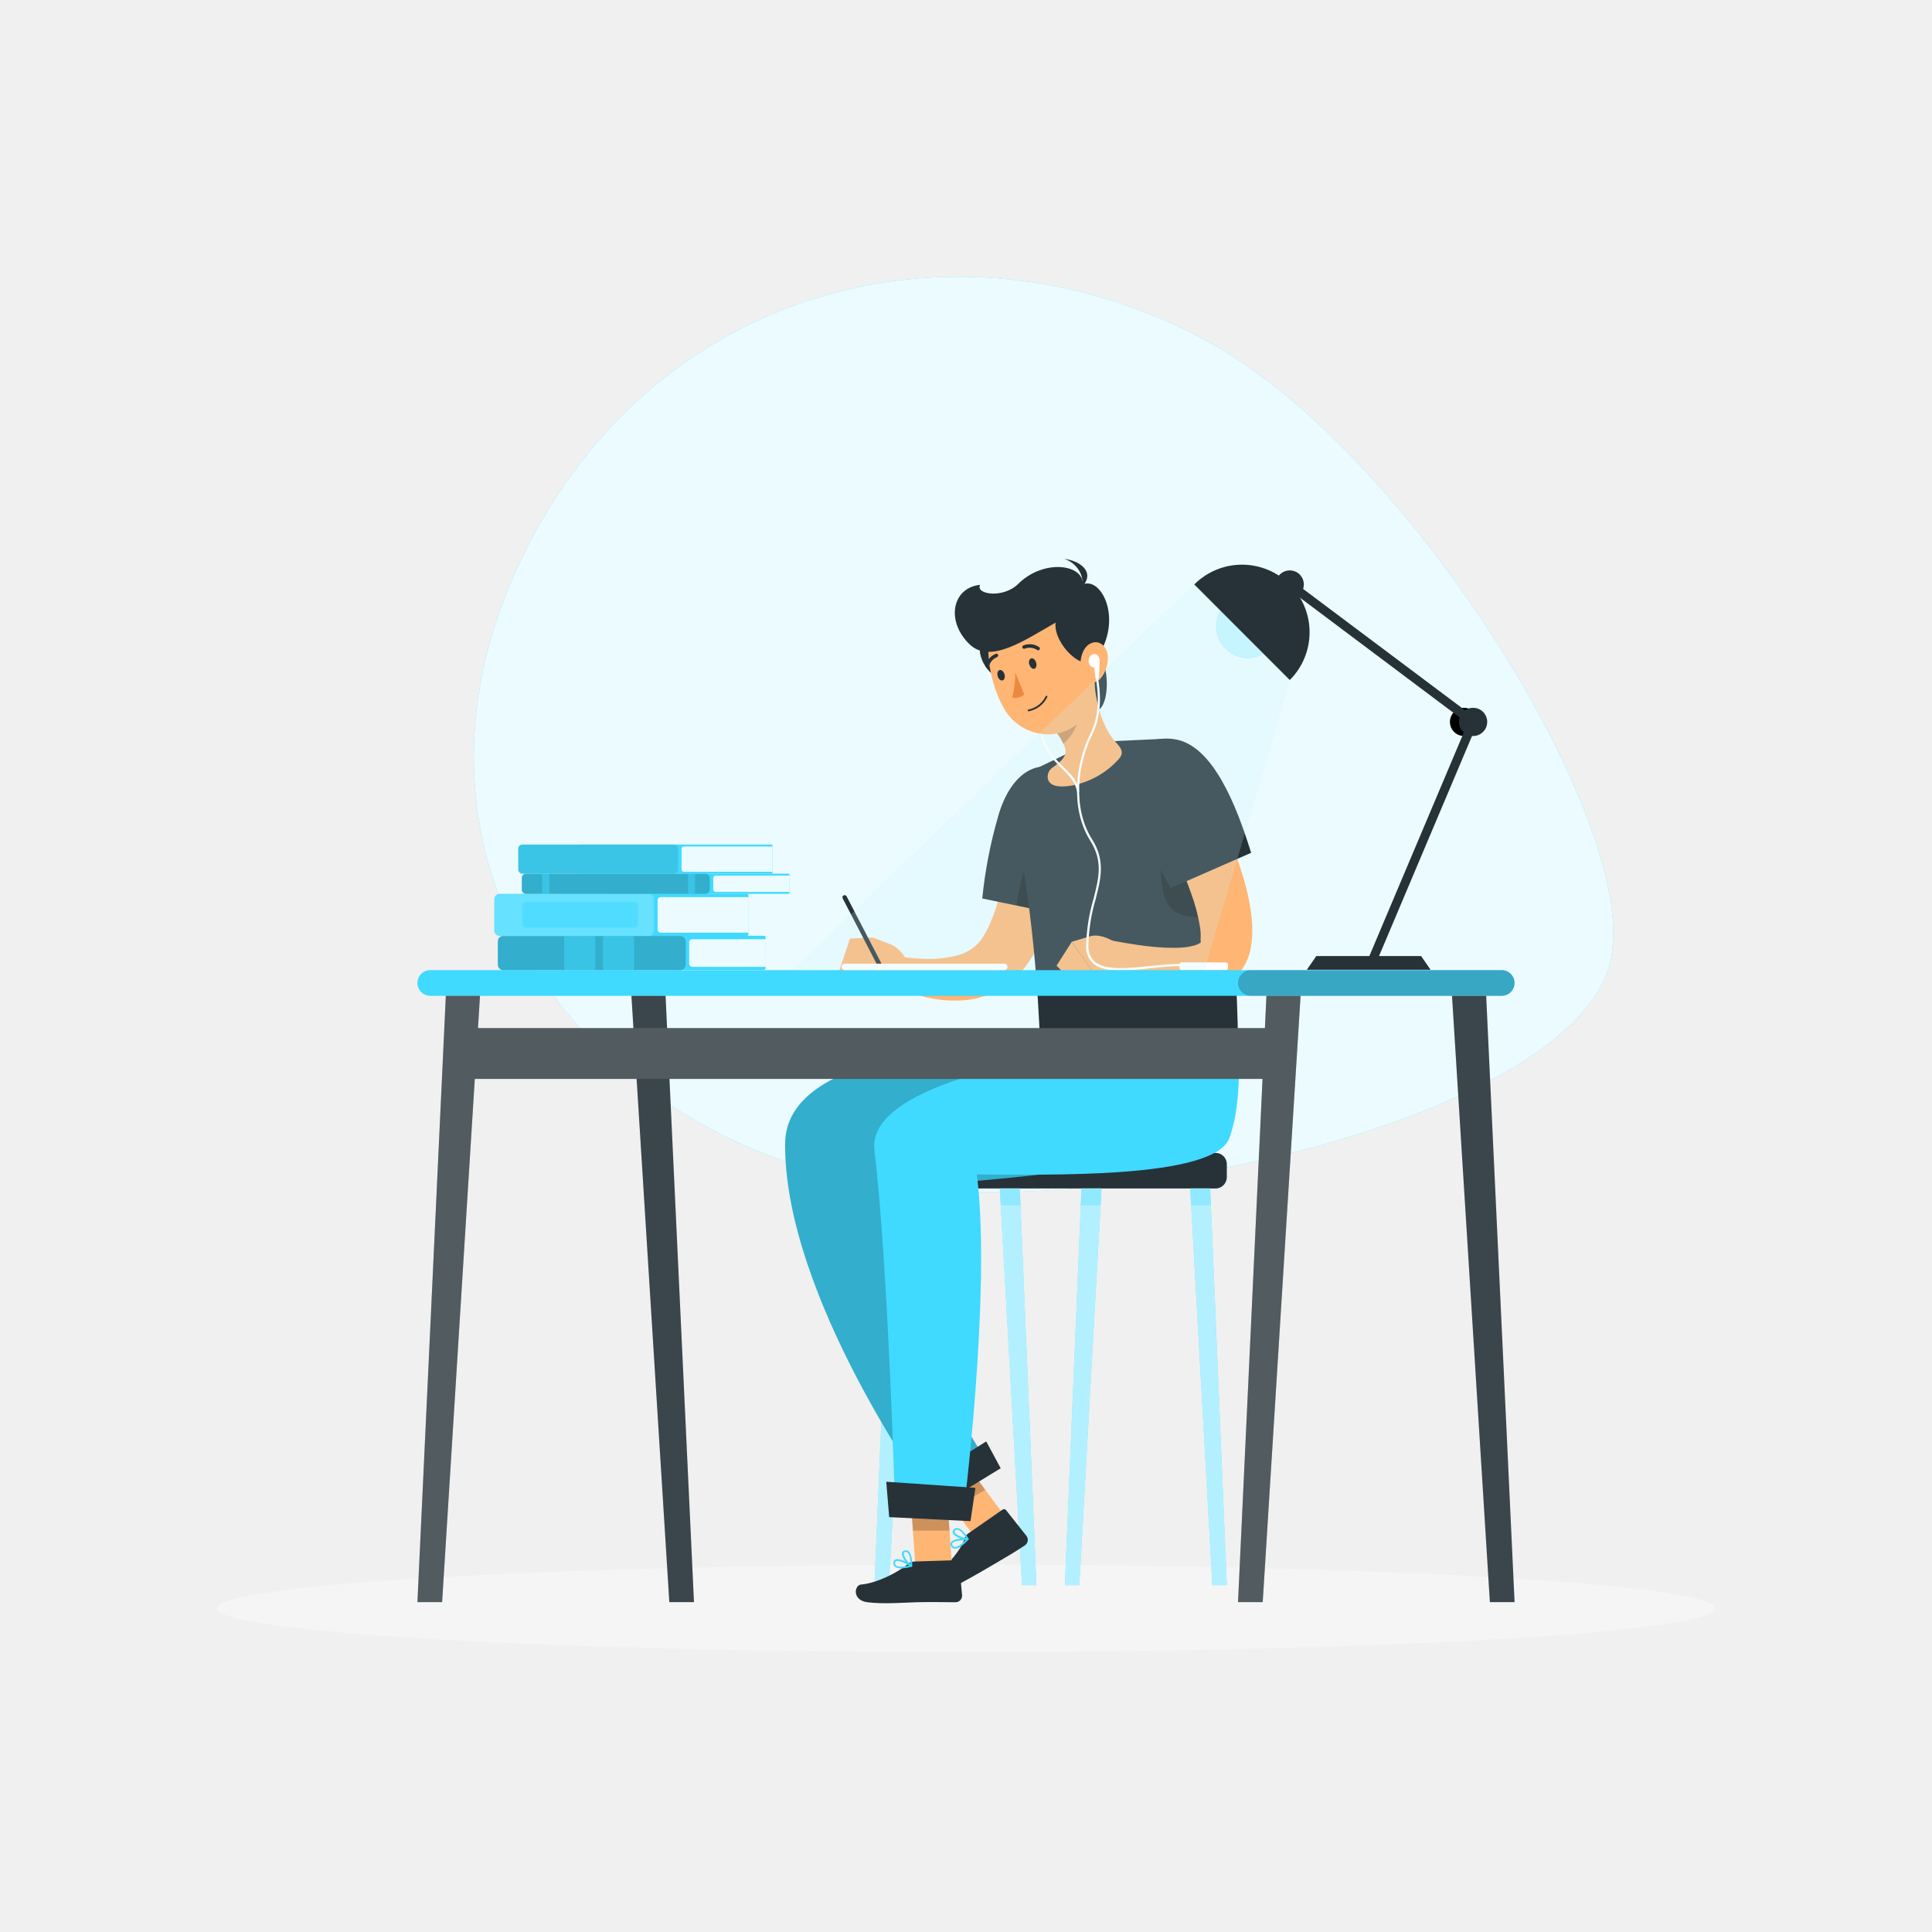
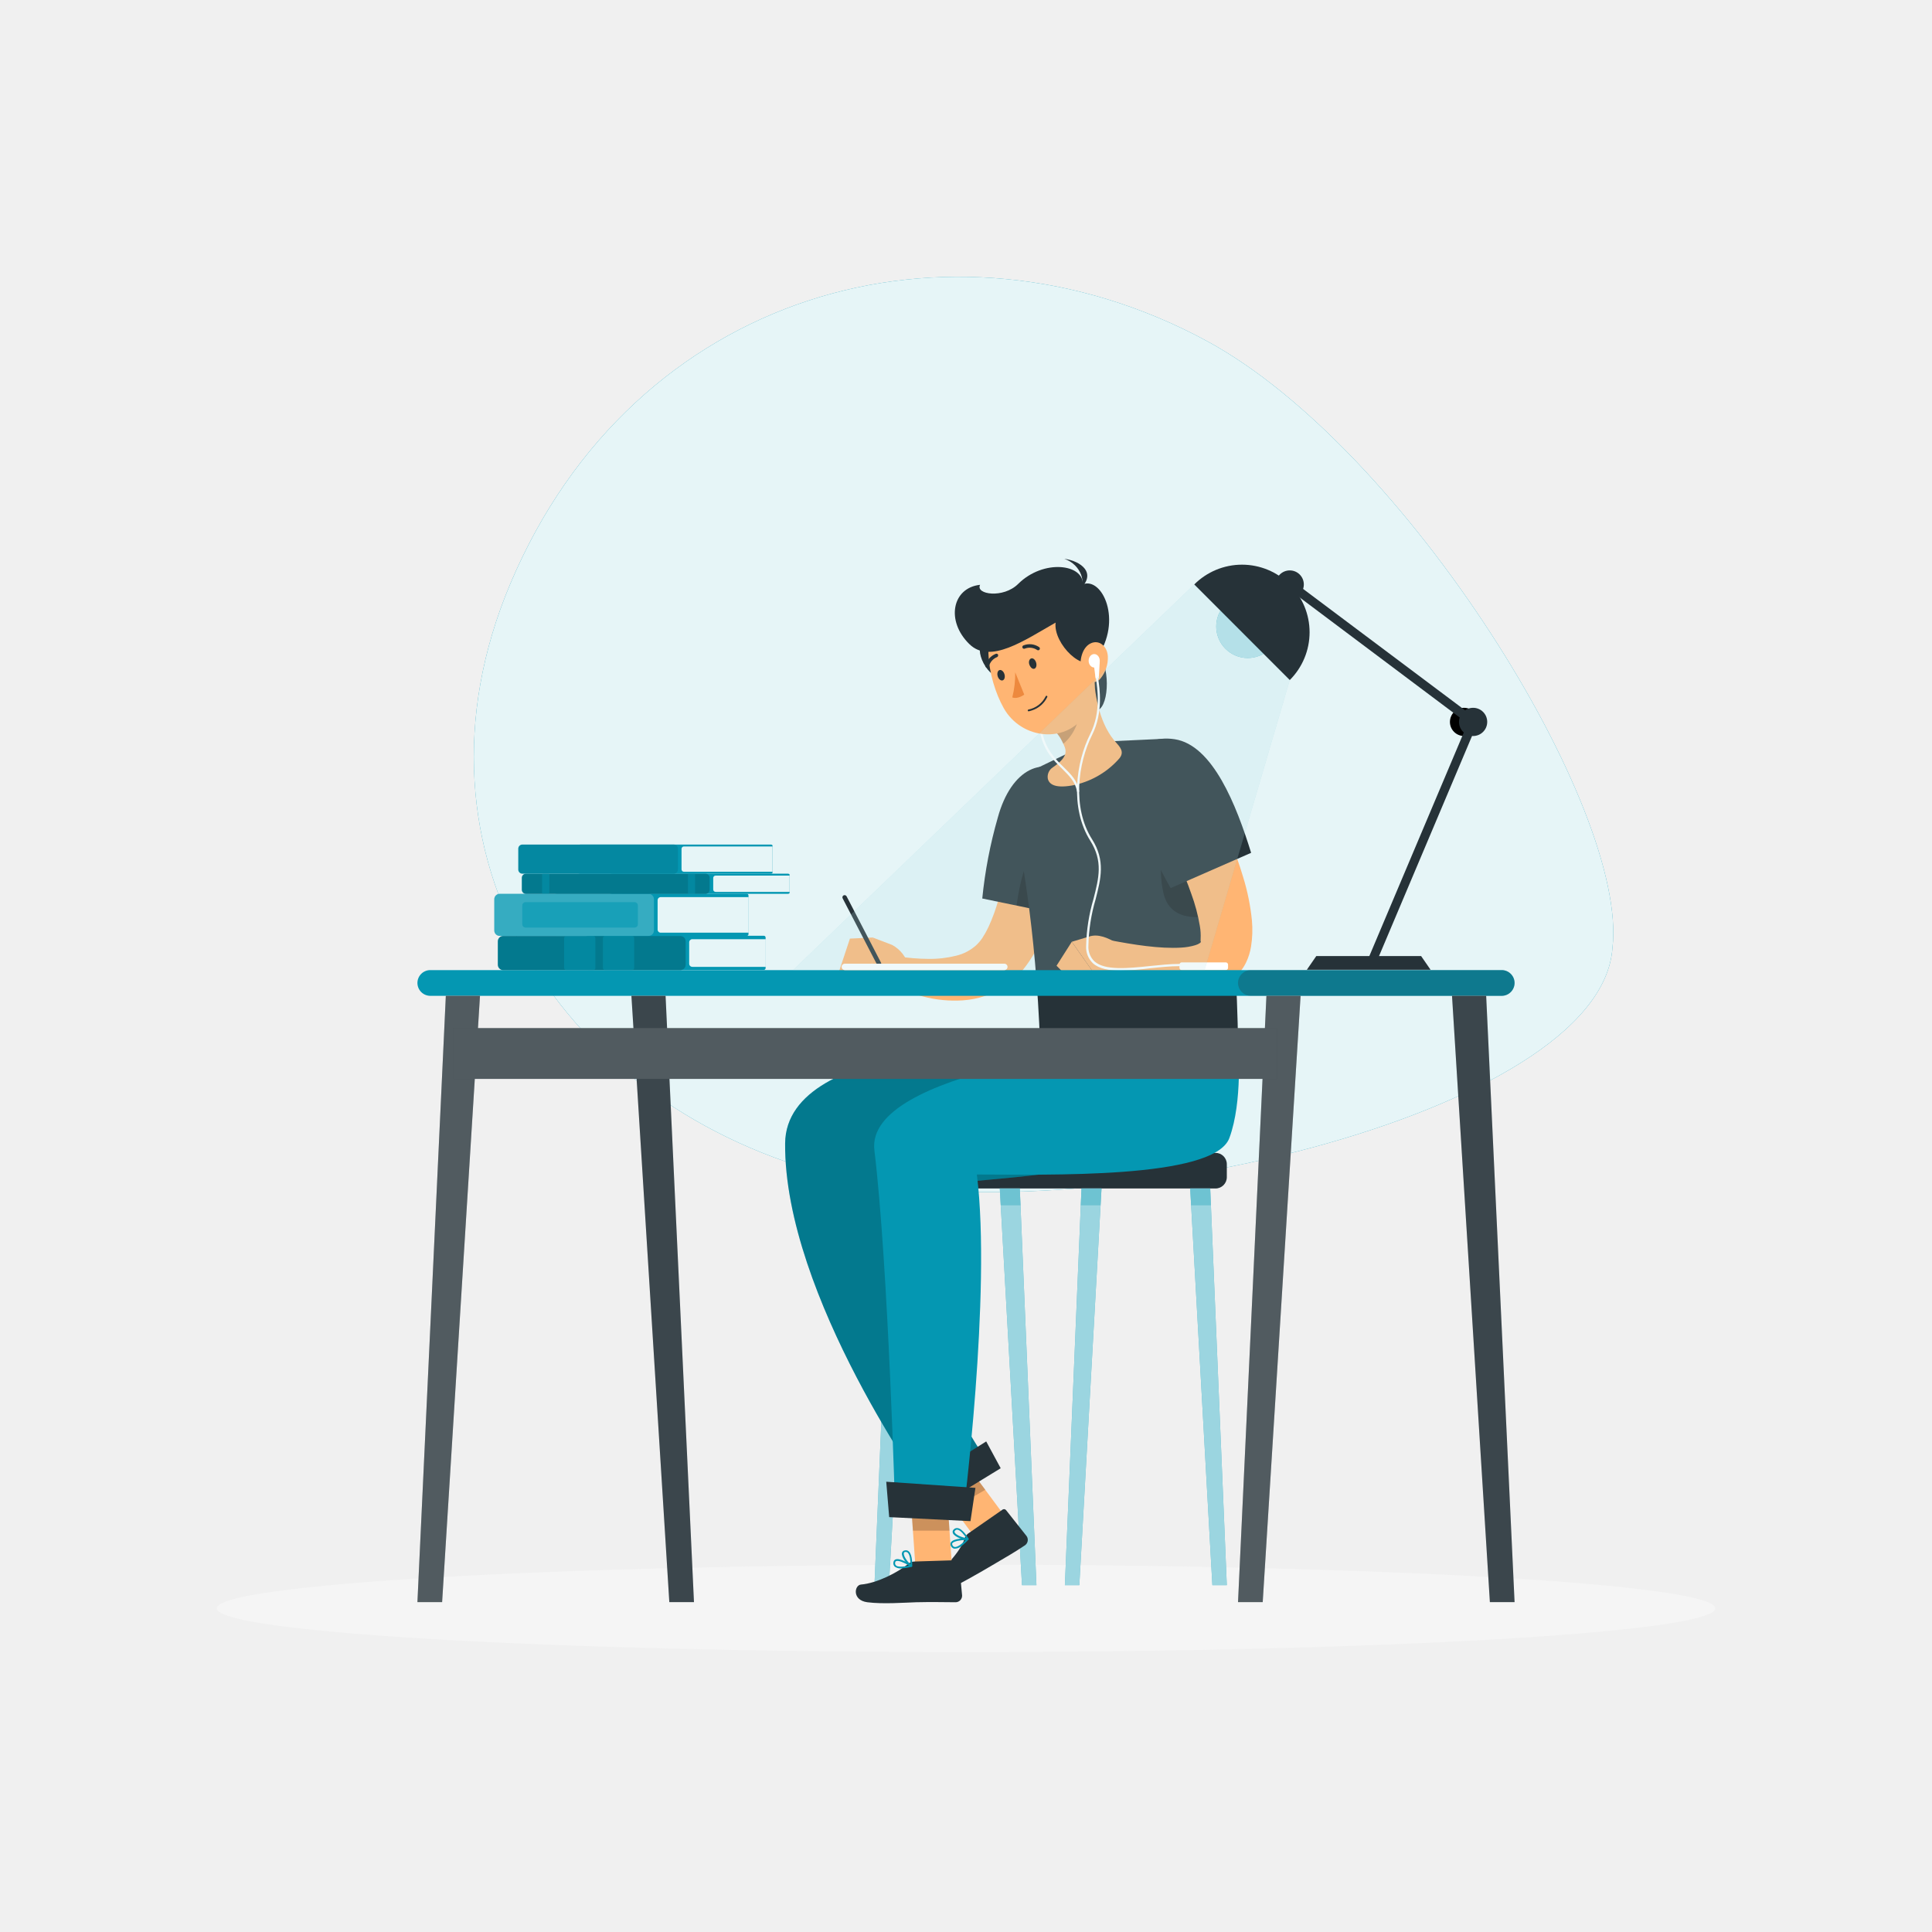
<svg xmlns="http://www.w3.org/2000/svg" viewBox="0 0 500 500">
  <g id="freepik--background-simple--inject-66">
-     <path d="M417.3,245.3c4.22-36.07-53.66-129.33-105-157.06C245.75,52.26,164,75.47,132.1,151c-29.63,70.16,13.5,136,84.23,153.48C279.32,320,414.32,288.88,417.3,245.3Z" style="fill:#40D9FF" />
+     <path d="M417.3,245.3c4.22-36.07-53.66-129.33-105-157.06C245.75,52.26,164,75.47,132.1,151c-29.63,70.16,13.5,136,84.23,153.48C279.32,320,414.32,288.88,417.3,245.3Z" style="fill:#0497b2" />
    <path d="M417.3,245.3c4.22-36.07-53.66-129.33-105-157.06C245.75,52.26,164,75.47,132.1,151c-29.63,70.16,13.5,136,84.23,153.48C279.32,320,414.32,288.88,417.3,245.3Z" style="fill:#fff;opacity:0.9" />
  </g>
  <g id="freepik--Shadow--inject-66">
    <ellipse id="freepik--path--inject-66" cx="250" cy="416.24" rx="193.89" ry="11.32" style="fill:#f5f5f5" />
  </g>
  <g id="freepik--Character--inject-66">
    <rect x="226.31" y="298.36" width="91.19" height="9.22" rx="2.93" style="fill:#263238" />
-     <polygon points="313.76 410.24 317.5 410.24 313.2 307.58 308.02 307.58 313.76 410.24" style="fill:#40D9FF" />
+     <polygon points="313.76 410.24 317.5 410.24 313.2 307.58 308.02 307.58 313.76 410.24" style="fill:#0497b2" />
    <polygon points="313.76 410.24 317.5 410.24 313.2 307.58 308.02 307.58 313.76 410.24" style="fill:#fff;opacity:0.6" />
-     <polygon points="279.33 410.24 275.59 410.24 279.89 307.58 285.07 307.58 279.33 410.24" style="fill:#40D9FF" />
+     <polygon points="279.33 410.24 275.59 410.24 279.89 307.58 285.07 307.58 279.33 410.24" style="fill:#0497b2" />
    <polygon points="279.33 410.24 275.59 410.24 279.89 307.58 285.07 307.58 279.33 410.24" style="fill:#fff;opacity:0.6" />
-     <polygon points="264.49 410.24 268.23 410.24 263.92 307.58 258.75 307.58 264.49 410.24" style="fill:#40D9FF" />
+     <polygon points="264.49 410.24 268.23 410.24 263.92 307.58 258.75 307.58 264.49 410.24" style="fill:#0497b2" />
    <polygon points="264.49 410.24 268.23 410.24 263.92 307.58 258.75 307.58 264.49 410.24" style="fill:#fff;opacity:0.6" />
-     <polygon points="230.05 410.24 226.31 410.24 230.62 307.58 235.79 307.58 230.05 410.24" style="fill:#40D9FF" />
+     <polygon points="230.05 410.24 226.31 410.24 230.62 307.58 235.79 307.58 230.05 410.24" style="fill:#0497b2" />
    <polygon points="230.05 410.24 226.31 410.24 230.62 307.58 235.79 307.58 230.05 410.24" style="fill:#fff;opacity:0.6" />
    <g style="opacity:0.3">
-       <polygon points="313.2 307.57 308.02 307.57 308.26 311.94 313.38 311.94 313.2 307.57" style="fill:#40D9FF" />
-       <polygon points="279.71 311.94 284.82 311.94 285.07 307.57 279.89 307.57 279.71 311.94" style="fill:#40D9FF" />
-       <polygon points="258.75 307.57 258.99 311.94 264.11 311.94 263.92 307.57 258.75 307.57" style="fill:#40D9FF" />
-       <polygon points="230.43 311.94 235.56 311.94 235.8 307.57 230.62 307.57 230.43 311.94" style="fill:#40D9FF" />
+       <polygon points="313.2 307.57 308.02 307.57 308.26 311.94 313.38 311.94 313.2 307.57" style="fill:#0497b2" />
+       <polygon points="279.71 311.94 284.82 311.94 285.07 307.57 279.89 307.57 279.71 311.94" style="fill:#0497b2" />
+       <polygon points="258.75 307.57 258.99 311.94 264.11 311.94 263.92 307.57 258.75 307.57" style="fill:#0497b2" />
+       <polygon points="230.43 311.94 235.56 311.94 235.8 307.57 230.62 307.57 230.43 311.94" style="fill:#0497b2" />
    </g>
    <polygon points="262.08 395.15 253.62 399.65 240.28 381.64 248.75 377.14 262.08 395.15" style="fill:#ffb573" />
    <path d="M250.56,396.87l8.84-6.14a.68.68,0,0,1,1,.13l5.29,6.69a1.71,1.71,0,0,1-.41,2.36c-3.11,2.08-4.51,2.81-8.58,5.23-2.51,1.48-8.51,5-12.2,6.61s-5.17-2.09-3.75-3.1c3.37-2.38,7.83-7.06,8.84-10.35A2.67,2.67,0,0,1,250.56,396.87Z" style="fill:#263238" />
    <polygon points="248.76 377.15 240.28 381.64 246.71 390.32 254.99 385.56 248.76 377.15" style="opacity:0.2" />
-     <path d="M269.19,270.47s-65.74-2.05-66,25.42c-.32,39.48,37.15,91.33,37.15,91.33L255,377.47s-25.68-37.69-25.9-68.51c19.37-5.47,65-2,70.91-18.1,4.84-13.14,2.31-20.39,2.31-20.39Z" style="fill:#40D9FF" />
+     <path d="M269.19,270.47s-65.74-2.05-66,25.42c-.32,39.48,37.15,91.33,37.15,91.33L255,377.47s-25.68-37.69-25.9-68.51c19.37-5.47,65-2,70.91-18.1,4.84-13.14,2.31-20.39,2.31-20.39Z" style="fill:#0497b2" />
    <path d="M269.19,270.47s-65.74-2.05-66,25.42c-.32,39.48,37.15,91.33,37.15,91.33L255,377.47s-25.68-37.69-25.9-68.51c19.37-5.47,65-2,70.91-18.1,4.84-13.14,2.31-20.39,2.31-20.39Z" style="opacity:0.2" />
    <polygon points="258.98 379.98 241.54 390.66 236.07 385.11 255.23 373.04 258.98 379.98" style="fill:#263238" />
-     <path d="M248.73,400.18a11.2,11.2,0,0,0,1.9-1.74.22.22,0,0,0-.17-.37c-.37,0-3.65,0-4.35,1.07a.85.85,0,0,0-.07.82,1.23,1.23,0,0,0,.92.83A2.62,2.62,0,0,0,248.73,400.18Zm1.21-1.65c-1.21,1.26-2.28,1.93-2.9,1.82a.77.77,0,0,1-.58-.56.38.38,0,0,1,0-.4C246.86,398.83,248.63,398.58,249.94,398.53Z" style="fill:#40D9FF" />
-     <path d="M250.59,398.48a.27.27,0,0,0,.07-.08.22.22,0,0,0,0-.22c-.06-.1-1.46-2.48-2.78-2.7a1.14,1.14,0,0,0-1,.29.85.85,0,0,0-.28,1c.42,1,2.73,1.81,3.84,1.74ZM247.3,396a.66.66,0,0,1,.51-.12c.79.13,1.75,1.38,2.25,2.14-1.09-.1-2.73-.8-3-1.45-.05-.12-.08-.29.17-.51C247.25,396.08,247.27,396.05,247.3,396Z" style="fill:#40D9FF" />
+     <path d="M248.73,400.18a11.2,11.2,0,0,0,1.9-1.74.22.22,0,0,0-.17-.37c-.37,0-3.65,0-4.35,1.07a.85.85,0,0,0-.07.82,1.23,1.23,0,0,0,.92.83A2.62,2.62,0,0,0,248.73,400.18Zm1.21-1.65c-1.21,1.26-2.28,1.93-2.9,1.82a.77.77,0,0,1-.58-.56.38.38,0,0,1,0-.4C246.86,398.83,248.63,398.58,249.94,398.53Z" style="fill:#0497b2" />
+     <path d="M250.59,398.48a.27.27,0,0,0,.07-.08.22.22,0,0,0,0-.22c-.06-.1-1.46-2.48-2.78-2.7a1.14,1.14,0,0,0-1,.29.85.85,0,0,0-.28,1c.42,1,2.73,1.81,3.84,1.74ZM247.3,396a.66.66,0,0,1,.51-.12c.79.13,1.75,1.38,2.25,2.14-1.09-.1-2.73-.8-3-1.45-.05-.12-.08-.29.17-.51C247.25,396.08,247.27,396.05,247.3,396Z" style="fill:#0497b2" />
    <polygon points="246.43 406.19 236.93 405.74 235.37 383.31 244.87 383.76 246.43 406.19" style="fill:#ffb573" />
    <path d="M236.71,404.12l10.75-.34a.69.69,0,0,1,.74.63l.79,8.49a1.7,1.7,0,0,1-1.63,1.76c-3.74,0-5.54-.11-10.27,0-2.91.09-8.63.52-12.62,0s-3.38-4.43-1.65-4.58c4.11-.33,9.62-3.17,12.26-5.38A2.69,2.69,0,0,1,236.71,404.12Z" style="fill:#263238" />
-     <path d="M233.37,405.89a11.71,11.71,0,0,0,2.54-.42.22.22,0,0,0,.06-.4c-.31-.2-3.08-2-4.23-1.48a.85.85,0,0,0-.5.65,1.23,1.23,0,0,0,.31,1.2A2.56,2.56,0,0,0,233.37,405.89Zm1.91-.72c-1.7.39-3,.38-3.42-.05a.82.82,0,0,1-.19-.79.4.4,0,0,1,.24-.32C232.53,403.74,234.15,404.49,235.28,405.17Z" style="fill:#40D9FF" />
-     <path d="M235.86,405.48a.19.19,0,0,0,.1,0,.21.21,0,0,0,.11-.18c0-.12.14-2.88-.86-3.78a1.1,1.1,0,0,0-1-.28.85.85,0,0,0-.79.7c-.19,1,1.3,3,2.27,3.54A.27.27,0,0,0,235.86,405.48Zm-1.43-3.84a.63.63,0,0,1,.48.18c.6.54.72,2.11.73,3-.86-.68-1.86-2.16-1.73-2.85,0-.13.09-.29.41-.34Z" style="fill:#40D9FF" />
+     <path d="M233.37,405.89a11.71,11.71,0,0,0,2.54-.42.22.22,0,0,0,.06-.4c-.31-.2-3.08-2-4.23-1.48a.85.85,0,0,0-.5.65,1.23,1.23,0,0,0,.31,1.2A2.56,2.56,0,0,0,233.37,405.89Zm1.91-.72c-1.7.39-3,.38-3.42-.05a.82.82,0,0,1-.19-.79.4.4,0,0,1,.24-.32C232.53,403.74,234.15,404.49,235.28,405.17Z" style="fill:#0497b2" />
+     <path d="M235.86,405.48a.19.19,0,0,0,.1,0,.21.21,0,0,0,.11-.18c0-.12.14-2.88-.86-3.78a1.1,1.1,0,0,0-1-.28.85.85,0,0,0-.79.7c-.19,1,1.3,3,2.27,3.54A.27.27,0,0,0,235.86,405.48Zm-1.43-3.84a.63.63,0,0,1,.48.18c.6.54.72,2.11.73,3-.86-.68-1.86-2.16-1.73-2.85,0-.13.09-.29.41-.34Z" style="fill:#0497b2" />
    <polygon points="244.88 383.76 235.37 383.31 236.26 396.14 245.74 396.13 244.88 383.76" style="opacity:0.2" />
-     <path d="M292.57,270.47s-68.78,6.5-66.28,27.21c3.62,29.86,5.4,94.22,5.4,94.22l17.53.69s7.43-58,3.59-88.63c17.8,0,61.38,1.28,65.35-9.44,3.51-9.48,2.26-24,2.26-24Z" style="fill:#40D9FF" />
+     <path d="M292.57,270.47s-68.78,6.5-66.28,27.21c3.62,29.86,5.4,94.22,5.4,94.22l17.53.69s7.43-58,3.59-88.63c17.8,0,61.38,1.28,65.35-9.44,3.51-9.48,2.26-24,2.26-24Z" style="fill:#0497b2" />
    <polygon points="251.16 393.67 230.12 392.63 229.36 383.47 252.44 385.06 251.16 393.67" style="fill:#263238" />
    <path d="M277.31,209.81c-.13,1.68-.26,3.14-.45,4.68s-.39,3-.63,4.56c-.47,3-1.07,6-1.77,9.07a71.77,71.77,0,0,1-6.59,18.22,32.69,32.69,0,0,1-3.09,4.59,20.83,20.83,0,0,1-4.54,4.22,22.69,22.69,0,0,1-11.07,3.74,32,32,0,0,1-10.29-1,40.2,40.2,0,0,1-4.66-1.5c-.76-.29-1.5-.61-2.23-1s-1.41-.71-2.25-1.16l2.63-6.69,1.91.24,2,.2c1.34.11,2.66.18,4,.18a27.67,27.67,0,0,0,7.21-.83,11.85,11.85,0,0,0,5.09-2.65,11.54,11.54,0,0,0,1.66-1.94,23.8,23.8,0,0,0,1.58-2.84,45.89,45.89,0,0,0,2.59-7.11c.76-2.53,1.37-5.18,1.92-7.88s1-5.43,1.45-8.18l.59-4.14c.18-1.36.38-2.82.51-4Z" style="fill:#ffb573" />
    <path d="M277.37,201.66c-7-6.79-15.7-2.78-19.16,10a118,118,0,0,0-4,20.87l22.27,4.6C280.53,224.94,284.57,208.62,277.37,201.66Z" style="fill:#263238" />
    <path d="M270.2,215.56c1.59-1.43,6.11,5,8.87,12.93-.78,3-1.67,5.89-2.58,8.6l-13.4-2.77C264.16,226.4,266.63,218.78,270.2,215.56Z" style="opacity:0.3" />
    <path d="M230.86,244.54l-5-1.91-.22,10.61s8.4,3.63,10.11-.54l-.6-2.65A8.59,8.59,0,0,0,230.86,244.54Z" style="fill:#ffb573" />
    <polygon points="219.96 242.91 217.01 251.81 225.68 253.24 225.9 242.63 219.96 242.91" style="fill:#ffb573" />
    <path d="M227.52,250a.56.56,0,0,1-.51-.31l-8.93-17.19a.58.58,0,0,1,.24-.78.59.59,0,0,1,.78.25L228,249.13a.58.58,0,0,1-.24.78A.66.66,0,0,1,227.52,250Z" style="fill:#263238" />
    <path d="M276.54,194.85l10.68-3,13.72-.64a9.51,9.51,0,0,1,9.5,6.56c2.61,8,5,19.52,6.77,29.49,2,11.19,3,28,3.21,43.26H269.19c-1.17-31.85-5.22-50.68-7-61.1a9.48,9.48,0,0,1,5.28-10.19Z" style="fill:#263238" />
    <path d="M317.21,227.22c-1.38-7.85-3.16-16.69-5.14-24-9.13-1.54-13.55,18.48-10.84,28.41s17.16,3.91,17.16,3.91C318.05,232.55,317.65,229.74,317.21,227.22Z" style="opacity:0.3" />
    <path d="M285.4,171c2.2,5.4.88,15.3-3.46,12.5S284.06,167.72,285.4,171Z" style="fill:#263238" />
    <path d="M283,174.46l-4.15,6.34-5.64,8.63a8.62,8.62,0,0,1,1.74,2.55c1,2.08,1.89,3.63-2.48,6.61a2.91,2.91,0,0,0-1.31,2.86c.26,1.35,1.6,2.66,6.31,1.83a21.65,21.65,0,0,0,11.82-6.56c1.57-1.57,1.21-2.75-.3-4.38C284.67,187.74,283.39,180.39,283,174.46Z" style="fill:#ffb573" />
    <path d="M274.56,187.3l3.46-6.15q.11.24.24.51A15.71,15.71,0,0,1,279,184c.63,2.73-1.49,6.63-3.82,8.49l-.27-.53a10.8,10.8,0,0,0-1.6-2.45.53.53,0,0,0-.14-.1Z" style="opacity:0.2" />
    <path d="M253.79,167c-1.29,2.91,3.28,11.15,8.51,7.82S256.07,161.85,253.79,167Z" style="fill:#263238" />
    <path d="M279,205.05a.29.29,0,0,1-.29-.24c-.38-2.47-2-4-3.83-5.86-2.32-2.27-4.95-4.85-5.81-9.9a.28.28,0,0,1,.56-.1c.84,4.87,3.4,7.38,5.65,9.59,1.85,1.81,3.59,3.52,4,6.18a.28.28,0,0,1-.24.33Z" style="fill:#fff" />
    <path d="M281.13,164.07c2,9.06,3.56,14.27.33,20-4.88,8.67-17.08,7.49-21.72-.85-4.18-7.5-6.67-21.06,1.1-26.91A12.87,12.87,0,0,1,281.13,164.07Z" style="fill:#ffb573" />
    <path d="M283.82,170.29c-3.12,4.43-11.3-3.7-10.63-9.16-8.12,4.62-16.94,10.79-22.29,5.59-6.18-6-4.49-14.6,2.75-15.37-1.28,2.5,6,3.61,9.87-.25,6.55-6.48,16.9-5.13,16.71.12C285.22,149.24,290.67,160.56,283.82,170.29Z" style="fill:#263238" />
    <path d="M279.27,152.69c1.93-1.44.65-6.57-3.83-8.07C279.7,145.17,284.11,148.34,279.27,152.69Z" style="fill:#263238" />
    <path d="M286.71,169.89a8.48,8.48,0,0,1-1.9,5.71c-1.72,2.05-4.37.42-5-2.14-.55-2.29.16-5.84,2.42-6.94S286.59,167.31,286.71,169.89Z" style="fill:#ffb573" />
    <path d="M268.13,171.42c.24.73.06,1.47-.42,1.64s-1-.28-1.29-1-.06-1.47.42-1.65S267.89,170.68,268.13,171.42Z" style="fill:#263238" />
    <path d="M259.93,174.42c.25.74.06,1.48-.42,1.65s-1.05-.28-1.29-1-.05-1.47.42-1.64S259.69,173.69,259.93,174.42Z" style="fill:#263238" />
    <path d="M262.74,174a24.9,24.9,0,0,1-.76,6.49c1.47.54,3.09-.73,3.09-.73Z" style="fill:#ed893e" />
    <path d="M267.13,183.83a6.61,6.61,0,0,0,3.91-3.45.23.23,0,0,0-.12-.3.24.24,0,0,0-.3.13,6.34,6.34,0,0,1-4.45,3.42.23.23,0,1,0,.09.45A6.85,6.85,0,0,0,267.13,183.83Z" style="fill:#263238" />
    <path d="M268.88,168.24a.41.41,0,0,0,.17-.15.46.46,0,0,0-.14-.63,4.34,4.34,0,0,0-4.07-.42.45.45,0,0,0-.22.61.46.46,0,0,0,.61.21,3.47,3.47,0,0,1,3.19.36A.43.43,0,0,0,268.88,168.24Z" style="fill:#263238" />
    <path d="M258.31,169.68a.47.47,0,0,0,0-.23.46.46,0,0,0-.6-.24,4.32,4.32,0,0,0-2.66,3.11.45.45,0,1,0,.89.15,3.45,3.45,0,0,1,2.12-2.42A.46.46,0,0,0,258.31,169.68Z" style="fill:#263238" />
    <path d="M308.67,198c1,1.62,1.8,3.08,2.63,4.64s1.63,3.08,2.41,4.64c1.58,3.11,3,6.31,4.38,9.57s2.59,6.62,3.63,10.12A57.11,57.11,0,0,1,324,238.25a27,27,0,0,1-.23,6.7,14.88,14.88,0,0,1-1.32,4.21,12.69,12.69,0,0,1-3.06,3.94,13.3,13.3,0,0,1-3.86,2.34,17.59,17.59,0,0,1-3.67,1,25,25,0,0,1-6.41.17,38.44,38.44,0,0,1-5.66-.91,54.18,54.18,0,0,1-5.26-1.48,66,66,0,0,1-9.86-4.18l2.53-6.73c6.22,1.18,12.9,2.27,18.51,1.93a15.68,15.68,0,0,0,3.62-.62c1-.3,1.51-.75,1.47-.89s-.06,0-.08-.1,0-.11,0-.62a14.72,14.72,0,0,0-.2-3.36,46,46,0,0,0-2.23-8.37c-1-2.9-2.21-5.83-3.52-8.73s-2.72-5.81-4.15-8.71q-1.08-2.18-2.23-4.31l-2.26-4.19Z" style="fill:#ffb573" />
    <path d="M304,191.31c-9.66-1.47-14.41,6.82-9.86,19.2a117.34,117.34,0,0,0,8.82,19.33l20.83-9.13C320,208.46,313.88,192.82,304,191.31Z" style="fill:#263238" />
    <path d="M281.84,242.39l-4.46,1.34,6.33,9s9.38-3.36,7.46-7.44l-2.36-1.34C286.79,242.78,284.23,241.57,281.84,242.39Z" style="fill:#ffb573" />
    <polygon points="273.43 249.93 277.9 254.39 283.71 252.72 277.38 243.73 273.43 249.93" style="fill:#ffb573" />
    <ellipse cx="283.18" cy="171.01" rx="1.44" ry="1.74" style="fill:#fff" />
    <polygon points="284.37 175.61 283.54 175.58 283.03 171.57 284.61 171.22 284.37 175.61" style="fill:#fff" />
    <path d="M290.11,251.2c-3,0-5.66-.45-7.27-1.91a5.75,5.75,0,0,1-1.75-4.5A46.28,46.28,0,0,1,283,232.62c1.39-5.45,2.49-9.75-.85-15.06-5.32-8.43-3.73-20.22,0-27.61C285,184.3,284,178,283.64,175.68c-.05-.3-.09-.54-.11-.7a.28.28,0,0,1,.26-.31.29.29,0,0,1,.32.25c0,.15.05.38.09.67.38,2.41,1.37,8.8-1.57,14.62-3.65,7.25-5.21,18.8,0,27,3.47,5.51,2.29,10.14.92,15.5a45.9,45.9,0,0,0-1.87,12,5.18,5.18,0,0,0,1.55,4.08c2.7,2.43,8.66,1.81,14.42,1.21,2.58-.26,5.25-.54,7.6-.54a.29.29,0,1,1,0,.58c-2.32,0-5,.27-7.54.54A75.66,75.66,0,0,1,290.11,251.2Z" style="fill:#fff" />
    <rect x="305.24" y="249.06" width="12.58" height="2" rx="0.6" style="fill:#fff" />
  </g>
  <g id="freepik--Desk--inject-66">
-     <path d="M388.64,257.72H111.36a3.34,3.34,0,0,1-3.33-3.33h0a3.34,3.34,0,0,1,3.33-3.33H388.64a3.34,3.34,0,0,1,3.33,3.33h0A3.34,3.34,0,0,1,388.64,257.72Z" style="fill:#40D9FF" />
+     <path d="M388.64,257.72H111.36a3.34,3.34,0,0,1-3.33-3.33h0a3.34,3.34,0,0,1,3.33-3.33H388.64a3.34,3.34,0,0,1,3.33,3.33h0A3.34,3.34,0,0,1,388.64,257.72Z" style="fill:#0497b2" />
    <path d="M388.64,257.72H323.73a3.34,3.34,0,0,1-3.33-3.33h0a3.34,3.34,0,0,1,3.33-3.33h64.91a3.34,3.34,0,0,1,3.33,3.33h0A3.34,3.34,0,0,1,388.64,257.72Z" style="fill:#263238;opacity:0.3" />
    <polygon points="385.58 414.62 391.97 414.62 384.62 257.72 375.78 257.72 385.58 414.62" style="fill:#263238" />
    <polygon points="385.58 414.62 391.97 414.62 384.62 257.72 375.78 257.72 385.58 414.62" style="fill:#fff;opacity:0.1" />
    <polygon points="326.79 414.62 320.4 414.62 327.75 257.72 336.59 257.72 326.79 414.62" style="fill:#263238" />
    <polygon points="326.79 414.62 320.4 414.62 327.75 257.72 336.59 257.72 326.79 414.62" style="fill:#fff;opacity:0.2" />
    <polygon points="173.22 414.62 179.6 414.62 172.25 257.72 163.41 257.72 173.22 414.62" style="fill:#263238" />
    <polygon points="173.22 414.62 179.6 414.62 172.25 257.72 163.41 257.72 173.22 414.62" style="fill:#fff;opacity:0.1" />
    <polygon points="114.42 414.62 108.03 414.62 115.38 257.72 124.22 257.72 114.42 414.62" style="fill:#263238" />
    <polygon points="114.42 414.62 108.03 414.62 115.38 257.72 124.22 257.72 114.42 414.62" style="fill:#fff;opacity:0.2" />
    <rect x="117.24" y="266.07" width="213.25" height="13.15" style="fill:#263238" />
    <rect x="117.24" y="266.07" width="213.25" height="13.15" style="fill:#fff;opacity:0.2" />
-     <path d="M152.33,242.22a1.4,1.4,0,0,0-1.4,1.39v6a1.4,1.4,0,0,0,1.4,1.4h45.35a.46.46,0,0,0,.46-.45v-7.94a.46.46,0,0,0-.46-.45Z" style="fill:#40D9FF" />
+     <path d="M152.33,242.22a1.4,1.4,0,0,0-1.4,1.39v6a1.4,1.4,0,0,0,1.4,1.4h45.35a.46.46,0,0,0,.46-.45v-7.94a.46.46,0,0,0-.46-.45Z" style="fill:#0497b2" />
    <path d="M179.17,243.06h19a0,0,0,0,1,0,0v7.16a0,0,0,0,1,0,0h-19a.81.81,0,0,1-.81-.81v-5.55A.81.81,0,0,1,179.17,243.06Z" style="fill:#fff;opacity:0.9" />
-     <rect x="128.84" y="242.22" width="48.61" height="8.85" rx="1.4" style="fill:#40D9FF" />
+     <rect x="128.84" y="242.22" width="48.61" height="8.85" rx="1.4" style="fill:#0497b2" />
    <rect x="128.84" y="242.22" width="48.61" height="8.85" rx="1.4" style="opacity:0.2" />
-     <rect x="146" y="242.22" width="8.09" height="8.85" rx="0.57" style="fill:#40D9FF;opacity:0.5" />
-     <rect x="156.04" y="242.22" width="8.08" height="8.85" rx="0.57" style="fill:#40D9FF;opacity:0.5" />
-     <path d="M144.13,231.32a1.4,1.4,0,0,0-1.4,1.4v8.1a1.4,1.4,0,0,0,1.4,1.4h49.13a.46.46,0,0,0,.45-.46v-10a.46.46,0,0,0-.45-.46Z" style="fill:#40D9FF" />
+     <rect x="146" y="242.22" width="8.09" height="8.85" rx="0.57" style="fill:#0497b2;opacity:0.5" />
+     <rect x="156.04" y="242.22" width="8.08" height="8.85" rx="0.57" style="fill:#0497b2;opacity:0.5" />
+     <path d="M144.13,231.32a1.4,1.4,0,0,0-1.4,1.4v8.1a1.4,1.4,0,0,0,1.4,1.4h49.13a.46.46,0,0,0,.45-.46v-10a.46.46,0,0,0-.45-.46Z" style="fill:#0497b2" />
    <path d="M171,232.17h22.74a0,0,0,0,1,0,0v9.21a0,0,0,0,1,0,0H171a.81.81,0,0,1-.81-.81V233A.81.81,0,0,1,171,232.17Z" style="fill:#fff;opacity:0.9" />
-     <rect x="127.92" y="231.32" width="41.32" height="10.89" rx="1.4" style="fill:#40D9FF" />
+     <rect x="127.92" y="231.32" width="41.32" height="10.89" rx="1.4" style="fill:#0497b2" />
    <rect x="127.92" y="231.32" width="41.32" height="10.89" rx="1.4" style="fill:#fff;opacity:0.2" />
-     <rect x="135.17" y="233.48" width="29.91" height="6.57" rx="0.85" style="fill:#40D9FF;opacity:0.6" />
-     <path d="M158.54,226.11c-.77,0-1.4.37-1.4.82v3.57c0,.45.63.82,1.4.82H203.9c.25,0,.45-.12.45-.26v-4.68c0-.15-.2-.27-.45-.27Z" style="fill:#40D9FF" />
+     <rect x="135.17" y="233.48" width="29.91" height="6.57" rx="0.85" style="fill:#0497b2;opacity:0.6" />
+     <path d="M158.54,226.11c-.77,0-1.4.37-1.4.82v3.57c0,.45.63.82,1.4.82H203.9c.25,0,.45-.12.45-.26v-4.68c0-.15-.2-.27-.45-.27Z" style="fill:#0497b2" />
    <path d="M185.2,226.6h19.15a0,0,0,0,1,0,0v4.22a0,0,0,0,1,0,0H185.2a.62.62,0,0,1-.62-.62v-3A.62.62,0,0,1,185.2,226.6Z" style="fill:#fff;opacity:0.9" />
-     <rect x="135.05" y="226.11" width="48.61" height="5.22" rx="1.07" style="fill:#40D9FF" />
+     <rect x="135.05" y="226.11" width="48.61" height="5.22" rx="1.07" style="fill:#0497b2" />
    <rect x="135.05" y="226.11" width="48.61" height="5.22" rx="1.07" style="opacity:0.2" />
-     <rect x="140.3" y="226.11" width="1.87" height="5.22" rx="0.21" style="fill:#40D9FF;opacity:0.5" />
-     <rect x="178.05" y="226.11" width="1.84" height="5.22" rx="0.21" style="fill:#40D9FF;opacity:0.5" />
-     <path d="M150.34,218.57c-.77,0-1.4.37-1.4.82v5.89c0,.46.63.83,1.4.83h49.13c.25,0,.46-.12.46-.27v-7c0-.15-.21-.27-.46-.27Z" style="fill:#40D9FF" />
+     <rect x="140.3" y="226.11" width="1.87" height="5.22" rx="0.21" style="fill:#0497b2;opacity:0.5" />
+     <rect x="178.05" y="226.11" width="1.84" height="5.22" rx="0.21" style="fill:#0497b2;opacity:0.5" />
+     <path d="M150.34,218.57c-.77,0-1.4.37-1.4.82v5.89c0,.46.63.83,1.4.83h49.13c.25,0,.46-.12.46-.27v-7c0-.15-.21-.27-.46-.27Z" style="fill:#0497b2" />
    <path d="M177,219.06h22.93a0,0,0,0,1,0,0v6.55a0,0,0,0,1,0,0H177a.62.62,0,0,1-.62-.62v-5.31A.62.62,0,0,1,177,219.06Z" style="fill:#fff;opacity:0.9" />
-     <rect x="134.13" y="218.57" width="41.32" height="7.54" rx="1.07" style="fill:#40D9FF" />
+     <rect x="134.13" y="218.57" width="41.32" height="7.54" rx="1.07" style="fill:#0497b2" />
    <rect x="134.13" y="218.57" width="41.32" height="7.54" rx="1.07" style="opacity:0.1" />
    <path d="M259.92,249.4H218.65a.84.84,0,0,0-.84.83h0a.84.84,0,0,0,.84.83h41.27a.83.83,0,0,0,.83-.83h0A.83.83,0,0,0,259.92,249.4Z" style="fill:#fff" />
    <polygon points="340.66 247.42 367.78 247.42 370.23 250.97 338.21 250.97 340.66 247.42" style="fill:#263238" />
    <path d="M382.54,186.83a3.65,3.65,0,1,1-3.65-3.65A3.64,3.64,0,0,1,382.54,186.83Z" />
    <path d="M355.12,249.82a1.16,1.16,0,0,1-1.07-1.6l26.13-61.84a1.16,1.16,0,0,1,2.13.9l-26.13,61.83A1.16,1.16,0,0,1,355.12,249.82Z" style="fill:#263238" />
    <path d="M381.24,188a1.19,1.19,0,0,1-.69-.23L333.1,152.18a1.15,1.15,0,0,1,1.38-1.84l47.46,35.57a1.16,1.16,0,0,1-.7,2.08Z" style="fill:#263238" />
    <path d="M384.89,186.83a3.65,3.65,0,1,1-3.65-3.65A3.64,3.64,0,0,1,384.89,186.83Z" style="fill:#263238" />
    <circle cx="333.79" cy="151.26" r="3.64" style="fill:#263238" />
-     <path d="M328.69,167.9a8.16,8.16,0,1,1,0-11.54A8.17,8.17,0,0,1,328.69,167.9Z" style="fill:#40D9FF" />
+     <path d="M328.69,167.9a8.16,8.16,0,1,1,0-11.54A8.17,8.17,0,0,1,328.69,167.9Z" style="fill:#0497b2" />
    <path d="M328.69,167.9a8.16,8.16,0,1,1,0-11.54A8.17,8.17,0,0,1,328.69,167.9Z" style="fill:#fff;opacity:0.7" />
    <path d="M333.79,151.26a17.47,17.47,0,0,0-24.72,0L333.79,176A17.48,17.48,0,0,0,333.79,151.26Z" style="fill:#263238" />
    <g style="opacity:0.2">
-       <polygon points="309.06 151.26 205.24 251.06 311.75 251.06 333.79 175.99 309.06 151.26" style="fill:#40D9FF" />
+       <polygon points="309.06 151.26 205.24 251.06 311.75 251.06 333.79 175.99 309.06 151.26" style="fill:#0497b2" />
      <polygon points="309.06 151.26 205.24 251.06 311.75 251.06 333.79 175.99 309.06 151.26" style="fill:#fff;opacity:0.7" />
    </g>
  </g>
</svg>
